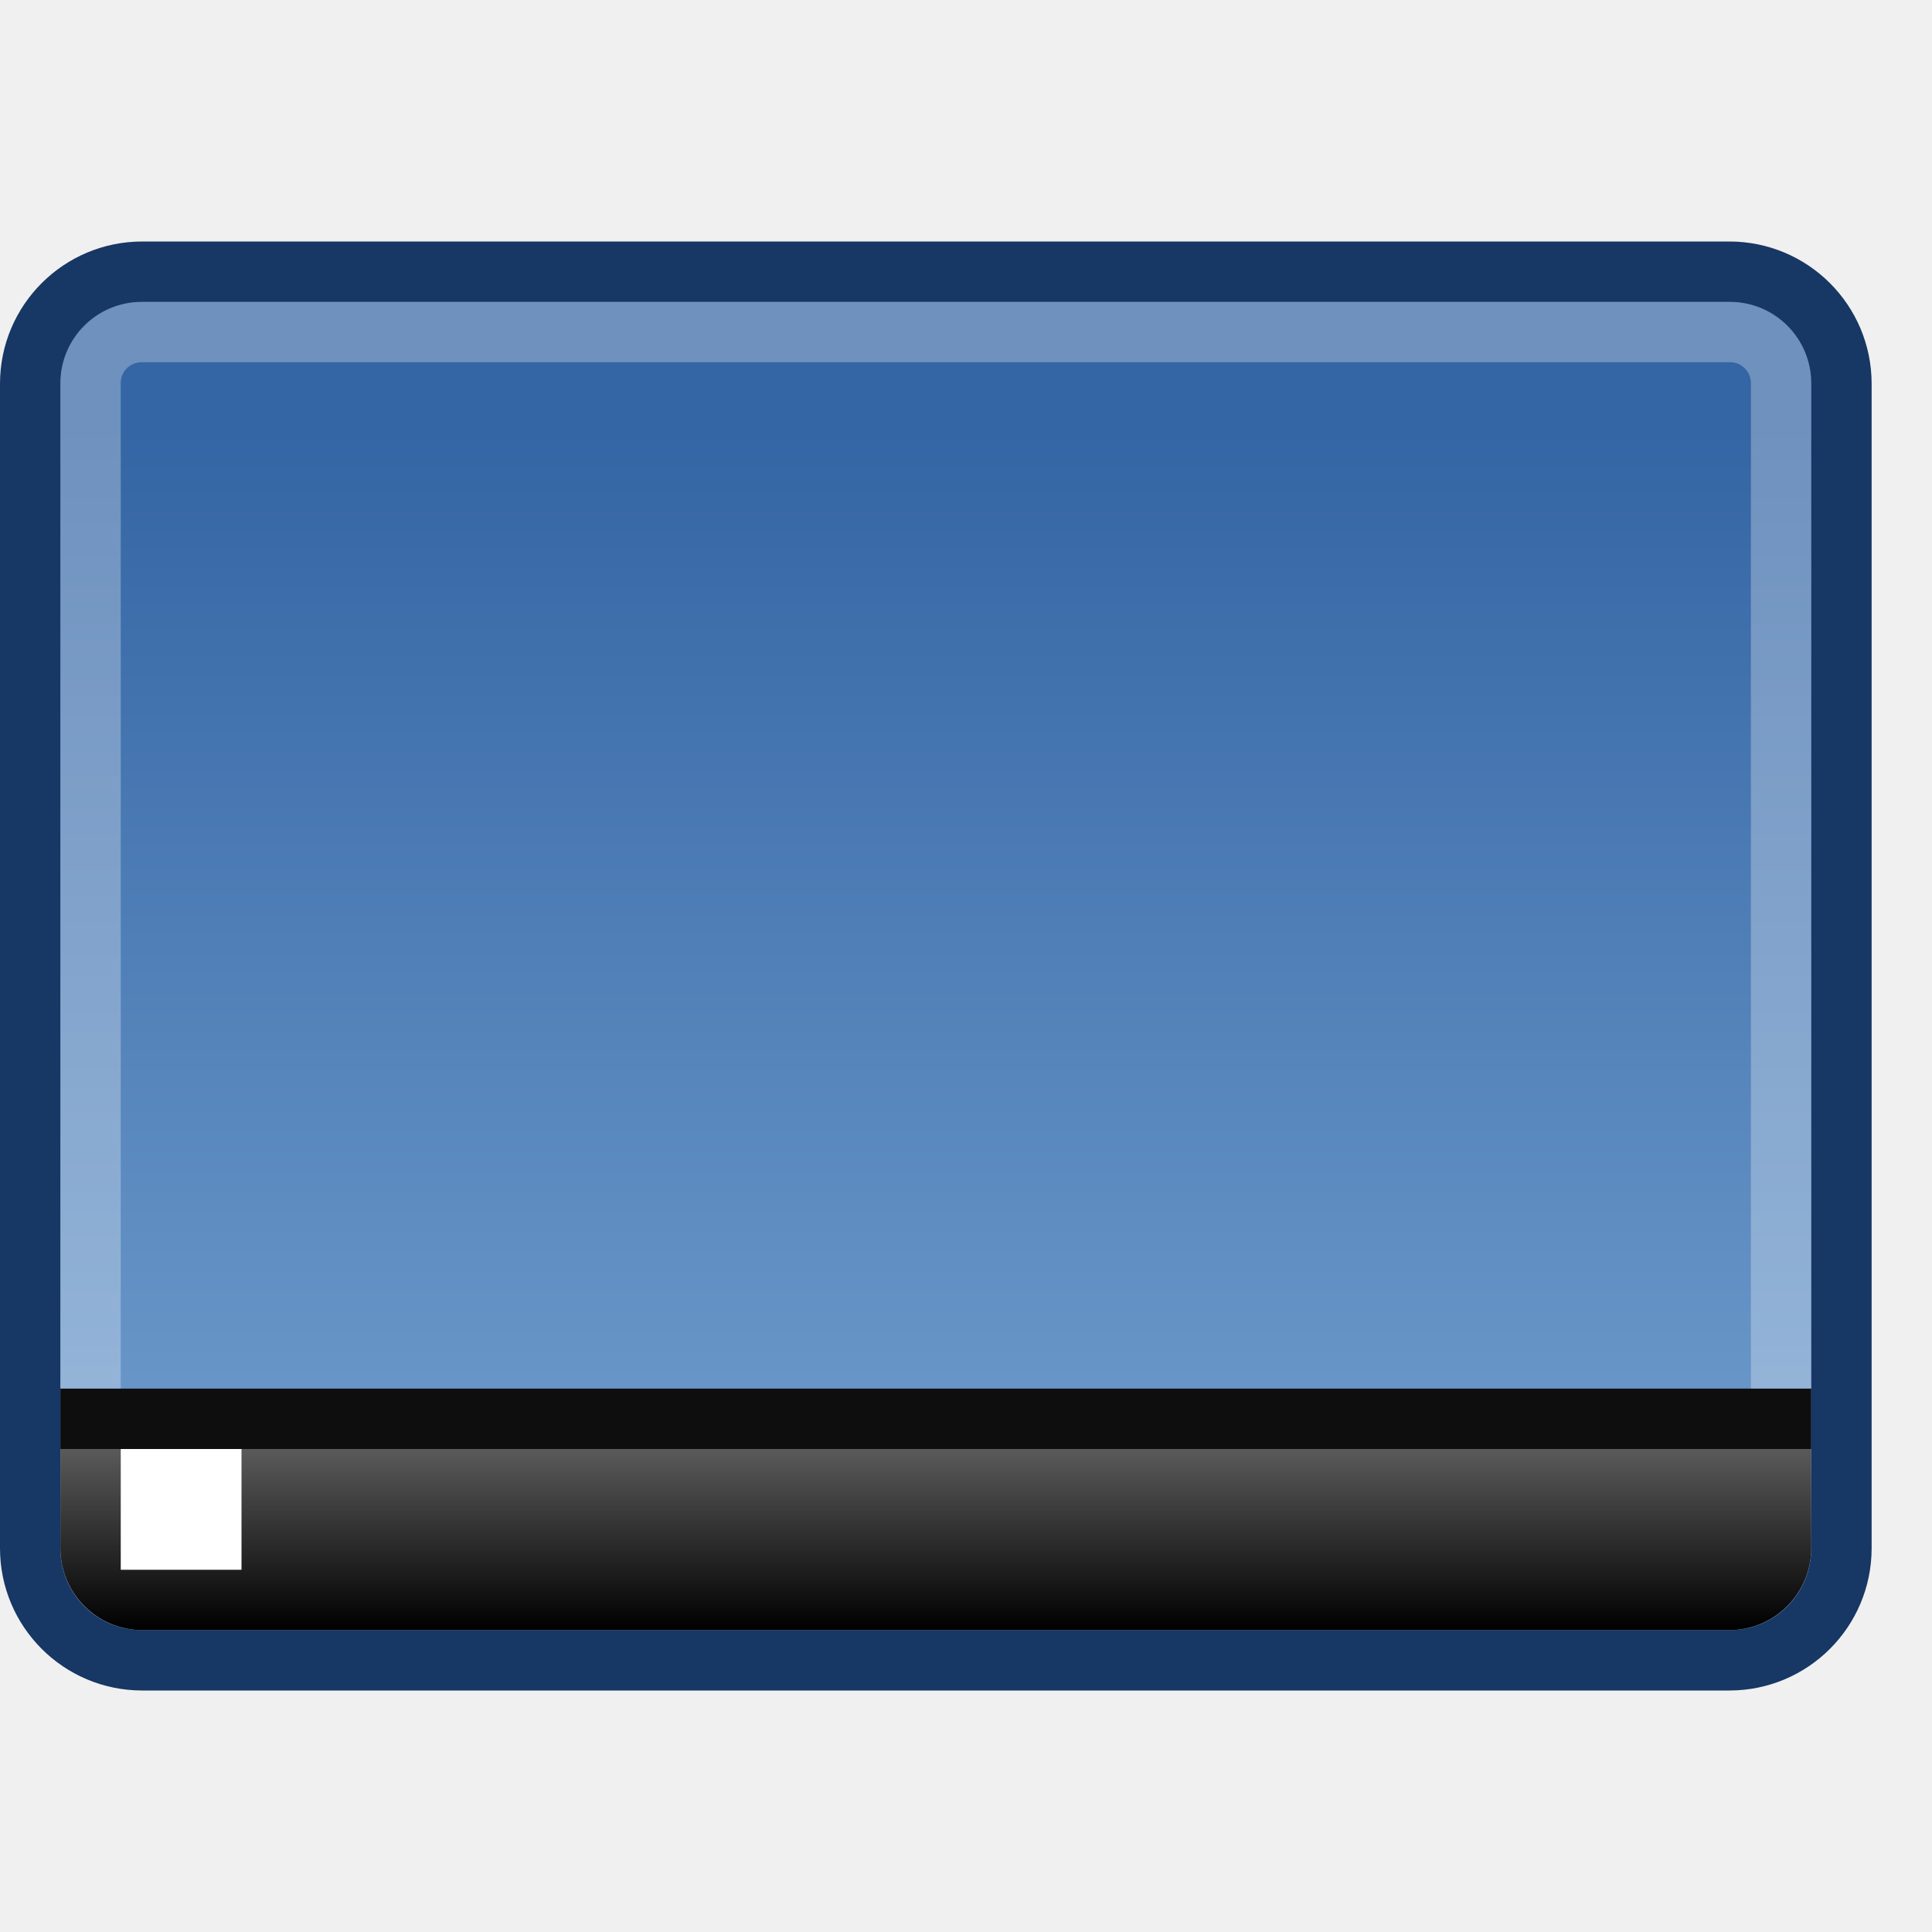
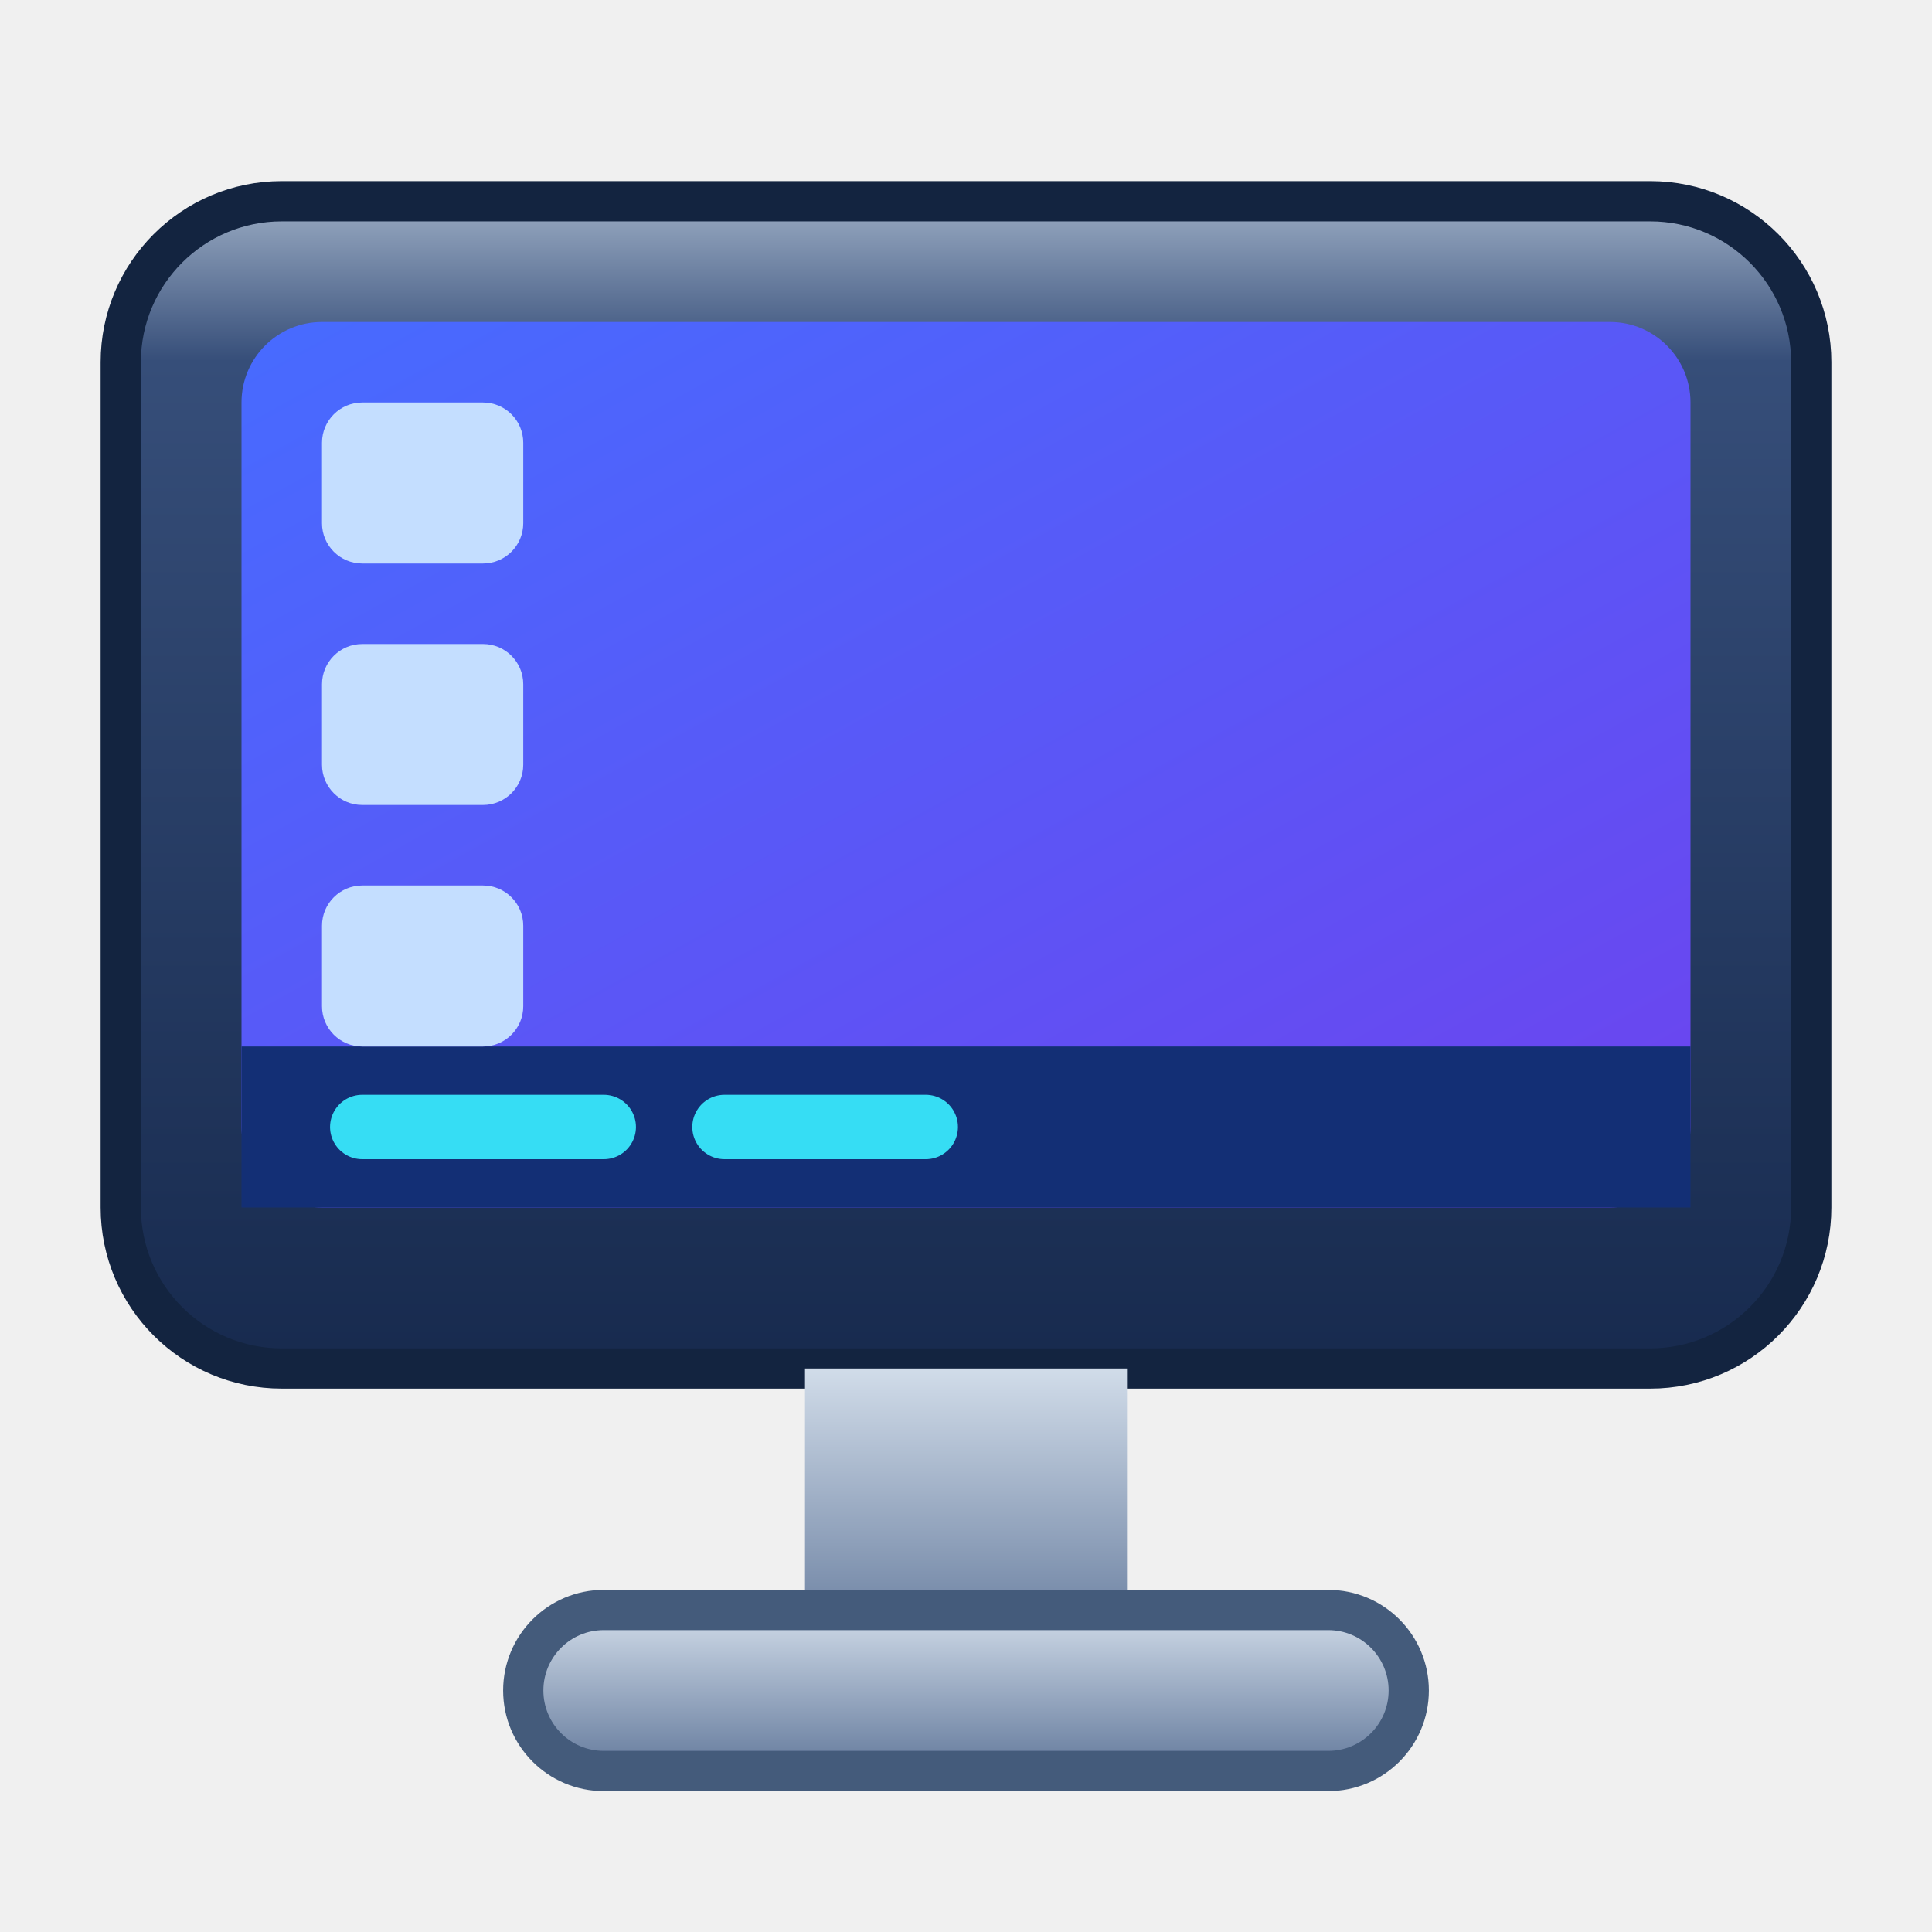
- <svg xmlns="http://www.w3.org/2000/svg" xmlns:xlink="http://www.w3.org/1999/xlink" width="32" height="32" id="svg11300" version="1.1">
-   <defs id="defs3">
-     <linearGradient id="linearGradient5500" x1="2" y1="38" x2="2" y2="41" gradientUnits="userSpaceOnUse" gradientTransform="translate(-1,-14)">
-       <stop style="stop-color:#5a5a5a;stop-opacity:1;" offset="0" id="stop5496" />
-       <stop style="stop-color:#000000;stop-opacity:1" offset="1" id="stop5498" />
+ <svg xmlns="http://www.w3.org/2000/svg" width="32" height="32" viewBox="0 0 48 48">
+   <defs>
+     <linearGradient id="frame" x2="0" y2="1">
+       <stop stop-color="#9daec5" />
+       <stop offset=".14" stop-color="#364e79" />
+       <stop offset="1" stop-color="#172a4e" />
    </linearGradient>
-     <linearGradient id="linearGradient5048">
-       <stop style="stop-color:black;stop-opacity:0;" offset="0" id="stop5050" />
-       <stop id="stop5056" offset="0.5" style="stop-color:black;stop-opacity:1;" />
-       <stop style="stop-color:black;stop-opacity:0;" offset="1" id="stop5052" />
+     <linearGradient id="screen" x2=".9" y2="1">
+       <stop stop-color="#476bff" />
+       <stop offset="1" stop-color="#6b45ef" />
    </linearGradient>
-     <linearGradient id="linearGradient3844">
-       <stop style="stop-color:#000000;stop-opacity:1;" offset="0" id="stop3846" />
-       <stop style="stop-color:#000000;stop-opacity:0;" offset="1" id="stop3848" />
+     <linearGradient id="metal" x2="0" y2="1">
+       <stop stop-color="#d1dce9" />
+       <stop offset="1" stop-color="#647a9c" />
    </linearGradient>
-     <linearGradient id="linearGradient3832">
-       <stop style="stop-color:#ffffff;stop-opacity:1;" offset="0" id="stop3834" />
-       <stop style="stop-color:#e0e0e0;stop-opacity:1;" offset="1" id="stop3836" />
+     <linearGradient id="cyan">
+       <stop stop-color="#76e8f5" />
+       <stop offset="1" stop-color="#26c1e3" />
    </linearGradient>
-     <linearGradient id="linearGradient2402">
-       <stop style="stop-color:#d8d8d8;stop-opacity:1;" offset="0" id="stop2404" />
-       <stop style="stop-color:#ffffff;stop-opacity:1;" offset="1" id="stop2406" />
-     </linearGradient>
-     <linearGradient id="linearGradient2392">
-       <stop id="stop2394" offset="0" style="stop-color:#a0a0a0;stop-opacity:1;" />
-       <stop id="stop2396" offset="1" style="stop-color:#e7e7e7;stop-opacity:1;" />
-     </linearGradient>
-     <linearGradient id="linearGradient10314">
-       <stop id="stop10316" offset="0" style="stop-color:#f3f3f3;stop-opacity:1;" />
-       <stop id="stop10318" offset="1" style="stop-color:#838383;stop-opacity:1;" />
-     </linearGradient>
-     <linearGradient id="linearGradient1428">
-       <stop style="stop-color:#3465a4;stop-opacity:1;" offset="0" id="stop1430" />
-       <stop style="stop-color:#729fcf" offset="1" id="stop1432" />
-     </linearGradient>
-     <radialGradient xlink:href="#linearGradient3844" id="radialGradient3854" gradientUnits="userSpaceOnUse" gradientTransform="matrix(1,0,0,0.35514,0,28.29322)" cx="35.188" cy="43.875" fx="35.188" fy="43.875" r="6.688" />
-     <linearGradient xlink:href="#linearGradient1428" id="linearGradient1738" gradientUnits="userSpaceOnUse" gradientTransform="matrix(0.857967,0,0,0.83092,-0.713348,3.247197)" x1="21.006" y1="4.619" x2="21.006" y2="27.579" />
-     <clipPath clipPathUnits="userSpaceOnUse" id="clipPath1145">
-       <rect rx="1.36" y="5" x="1" height="22" width="29" id="rect1147" style="color:#000000;display:inline;overflow:visible;visibility:visible;fill:#ff00ff;fill-opacity:0.502;fill-rule:evenodd;stroke:none;stroke-width:1;stroke-linecap:butt;stroke-linejoin:miter;stroke-miterlimit:4;stroke-dasharray:none;stroke-dashoffset:0;stroke-opacity:1;marker:none;marker-start:none;marker-mid:none;marker-end:none" />
-     </clipPath>
  </defs>
-   <g id="bg-layer">
-     <rect style="color:#000000;display:inline;overflow:visible;visibility:visible;fill:url(#linearGradient1738);fill-opacity:1;fill-rule:evenodd;stroke:#173764;stroke-width:1;stroke-linecap:butt;stroke-linejoin:miter;stroke-miterlimit:4;stroke-dasharray:none;stroke-dashoffset:0;stroke-opacity:1;marker:none;marker-start:none;marker-mid:none;marker-end:none" id="rect1022" width="30" height="23" x="0.5" y="4.5" rx="1.856" ry="1.856" />
-     <rect rx="0.844" y="5.5" x="1.5" height="21" width="28" id="rect2317" style="color:#000000;display:inline;overflow:visible;visibility:visible;opacity:0.287;fill:none;fill-opacity:1;fill-rule:evenodd;stroke:#ffffff;stroke-width:1;stroke-linecap:butt;stroke-linejoin:miter;stroke-miterlimit:4;stroke-dasharray:none;stroke-dashoffset:0;stroke-opacity:1;marker:none;marker-start:none;marker-mid:none;marker-end:none" />
-   </g>
-   <g id="taskbar-layer" style="display:inline">
-     <g id="g968" clip-path="url(#clipPath1145)">
-       <g id="g2356">
-         <rect y="23" x="1" height="1" width="29" id="rect5054" style="color:#000000;display:inline;overflow:visible;visibility:visible;fill:#0e0e0f;fill-opacity:1;fill-rule:evenodd;stroke:none;stroke-width:1;stroke-linecap:butt;stroke-linejoin:miter;stroke-miterlimit:4;stroke-dasharray:none;stroke-dashoffset:0;stroke-opacity:1;marker:none;marker-start:none;marker-mid:none;marker-end:none" />
-         <rect style="fill:url(#linearGradient5500);fill-opacity:1;stroke:none;stroke-width:2;stroke-opacity:1" id="rect5360" width="29" height="3" x="1" y="24" clip-path="none" />
-       </g>
-       <rect style="fill:#ffffff;fill-opacity:1;stroke:none;stroke-width:2;stroke-opacity:1" id="rect6019" width="2" x="2" y="24" height="2" />
-     </g>
-   </g>
+   <rect x="3" y="5" width="42" height="29" rx="4" fill="url(#frame)" stroke="#132440" />
+   <rect x="6" y="8" width="36" height="22" rx="2" fill="url(#screen)" />
+   <path d="M6 26h36v4H6z" fill="#132f75" />
+   <path d="M20 34h8v7h-8z" fill="url(#metal)" />
+   <rect x="13" y="40" width="22" height="4" rx="2" fill="url(#metal)" stroke="#445b7b" />
+   <rect x="8" y="10" width="5" height="4" rx="1" fill="#c4deff" />
+   <rect x="8" y="16" width="5" height="4" rx="1" fill="#c4deff" />
+   <rect x="8" y="22" width="5" height="4" rx="1" fill="#c4deff" />
+   <path d="M9 28h6m3 0h5" stroke="#36ddf4" stroke-width="1.6" stroke-linecap="round" />
</svg>
